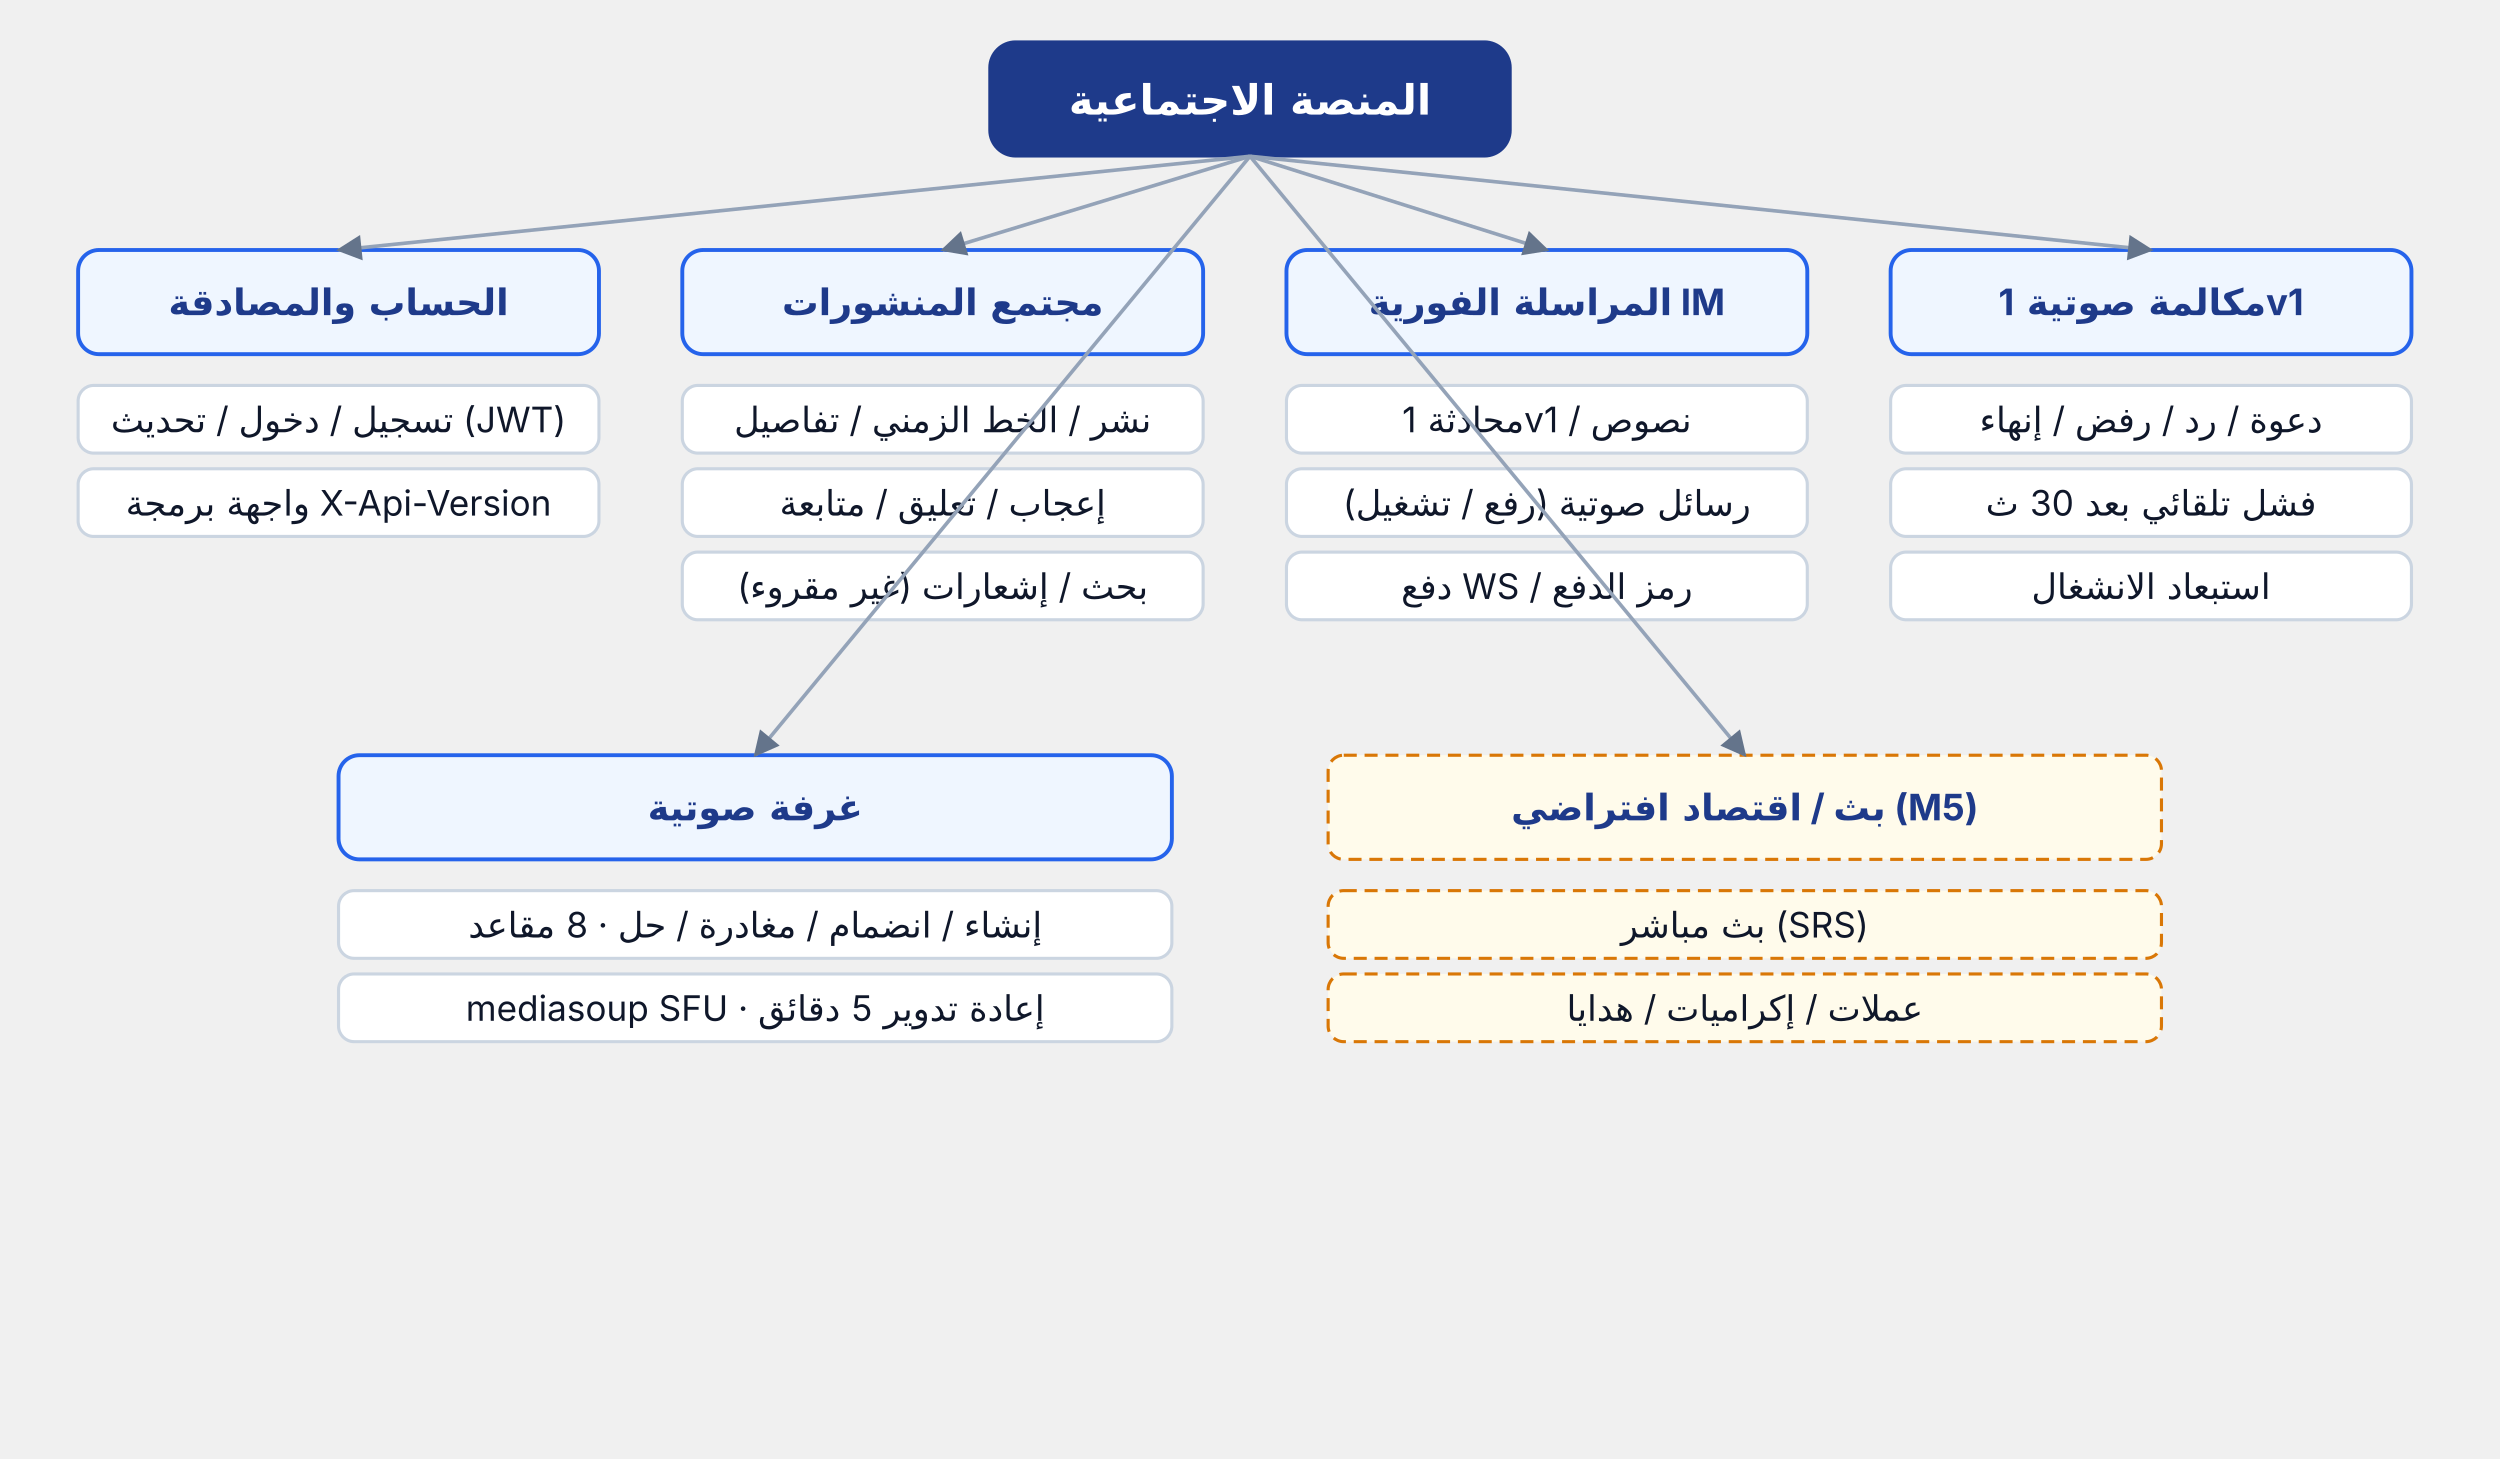
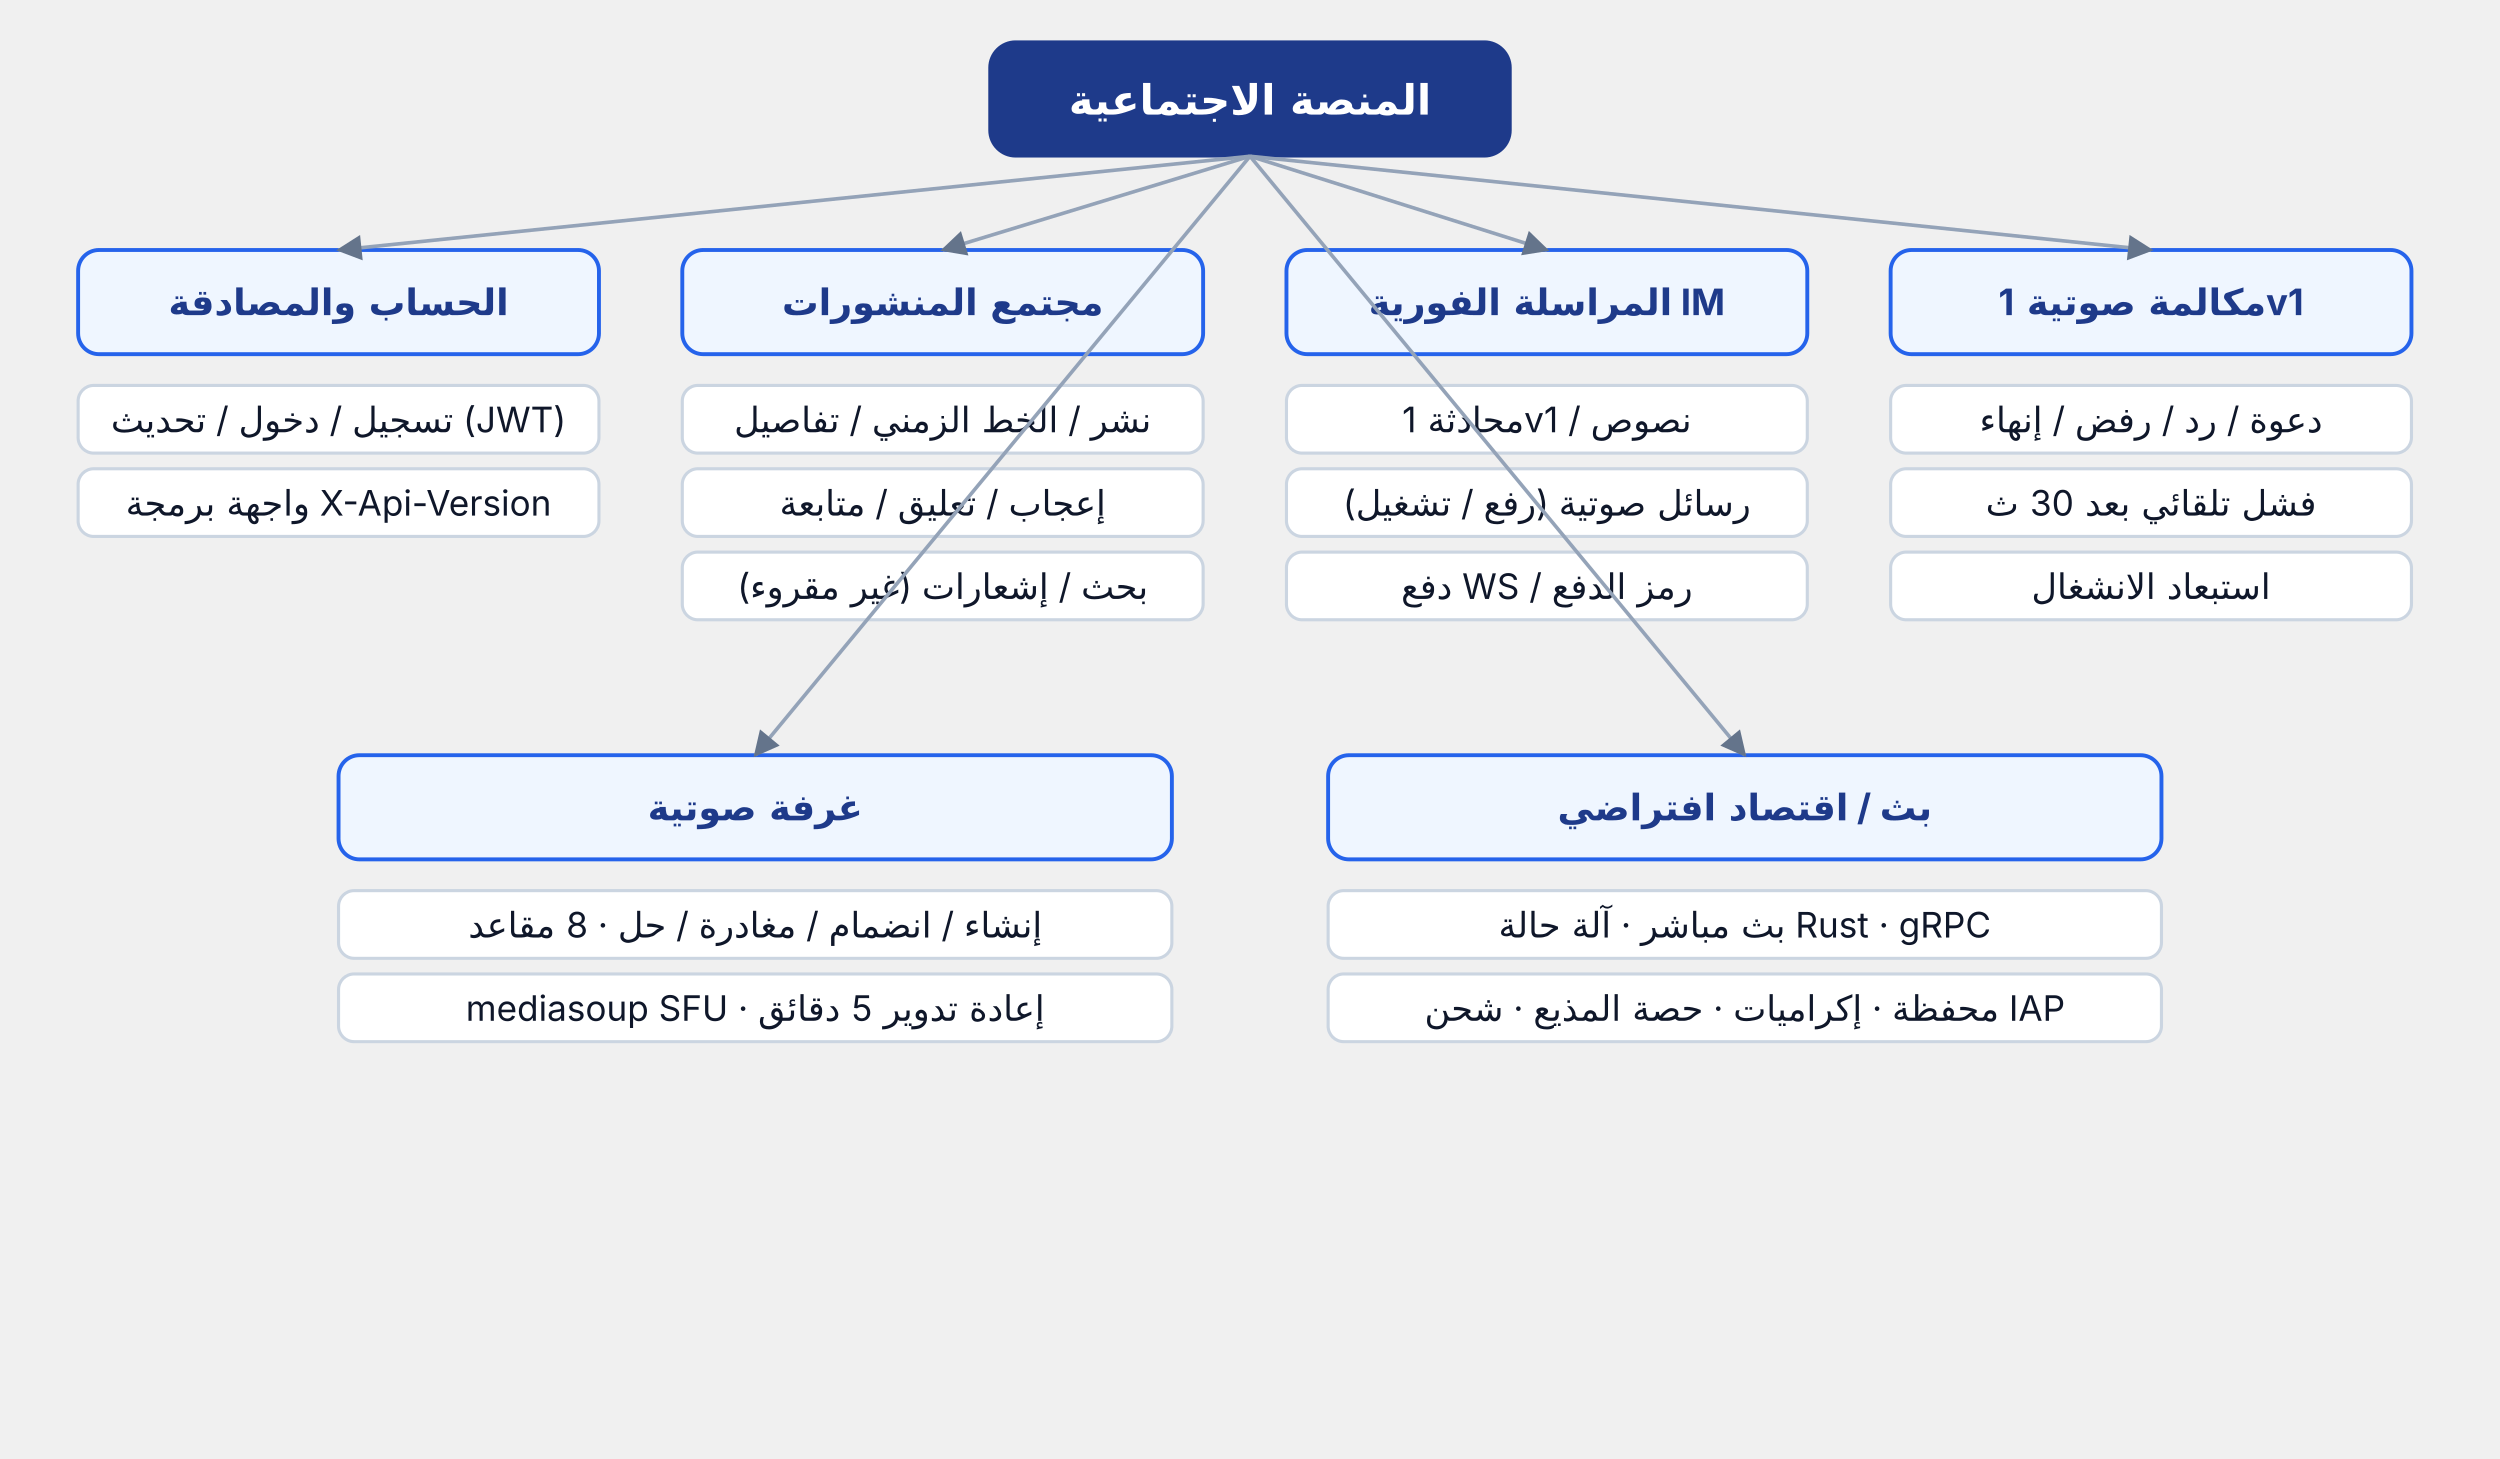
<svg xmlns="http://www.w3.org/2000/svg" viewBox="0 0 960 560" width="100%" font-family="system-ui, -apple-system, 'Segoe UI', 'PingFang SC', 'Microsoft YaHei', sans-serif">
  <defs>
    <marker id="arr" viewBox="0 0 10 10" refX="9" refY="5" markerWidth="7" markerHeight="7" orient="auto-start-reverse">
      <path d="M 0 0 L 10 5 L 0 10 z" fill="#64748b" />
    </marker>
  </defs>
  <style>
    .root { fill: #1e3a8a; stroke: #1e3a8a; rx: 10 }
    .mod  { fill: #eff6ff; stroke: #2563eb; stroke-width: 1.5; rx: 8 }
    .fn   { fill: #ffffff; stroke: #cbd5e1; stroke-width: 1.2; rx: 6 }
-     .plan { fill: #fffbeb; stroke: #d97706; stroke-width: 1.2; rx: 6; stroke-dasharray: 5 3 }
    .t    { font-size: 13.5px; fill: #0f172a; text-anchor: middle }
    .tr   { font-size: 16px; font-weight: 700; fill: #ffffff; text-anchor: middle }
    .tm   { font-size: 14px; font-weight: 700; fill: #1e3a8a; text-anchor: middle }
    .ts   { font-size: 11px; fill: #d97706; text-anchor: middle }
    .edge { stroke: #94a3b8; stroke-width: 1.4; fill: none; marker-end: url(#arr) }
  </style>
  <rect class="root" x="380" y="16" width="200" height="44" />
  <text class="tr" x="480" y="44">المنصة الاجتماعية</text>
  <rect class="mod" x="30" y="96" width="200" height="40" />
  <text class="tm" x="130" y="121">الحساب والمصادقة</text>
  <path class="edge" d="M 480 60 L 130 96" />
  <rect class="fn" x="30" y="148" width="200" height="26" />
  <text class="t" x="130" y="166">تسجيل / دخول / تحديث (JWT)</text>
  <rect class="fn" x="30" y="180" width="200" height="26" />
  <text class="t" x="130" y="198">واجهة برمجة X-Api-Version</text>
  <rect class="mod" x="262" y="96" width="200" height="40" />
  <text class="tm" x="362" y="121">مجتمع المنشورات</text>
  <path class="edge" d="M 480 60 L 362 96" />
  <rect class="fn" x="262" y="148" width="200" height="26" />
  <text class="t" x="362" y="166">نشر / الخط الزمني / تفاصيل</text>
  <rect class="fn" x="262" y="180" width="200" height="26" />
  <text class="t" x="362" y="198">إعجاب / تعليق / متابعة</text>
  <rect class="fn" x="262" y="212" width="200" height="26" />
  <text class="t" x="362" y="230">بحث / إشعارات (غير مقروء)</text>
  <rect class="mod" x="494" y="96" width="200" height="40" />
  <text class="tm" x="594" y="121">المراسلة الفورية IM</text>
  <path class="edge" d="M 480 60 L 594 96" />
  <rect class="fn" x="494" y="148" width="200" height="26" />
  <text class="t" x="594" y="166">محادثة 1v1 / نصوص</text>
  <rect class="fn" x="494" y="180" width="200" height="26" />
  <text class="t" x="594" y="198">رسائل صوتية (رفع / تشغيل)</text>
  <rect class="fn" x="494" y="212" width="200" height="26" />
  <text class="t" x="594" y="230">دفع WS / رمز الدفع</text>
  <rect class="mod" x="726" y="96" width="200" height="40" />
  <text class="tm" x="826" y="121">مكالمة صوتية 1v1</text>
  <path class="edge" d="M 480 60 L 826 96" />
  <rect class="fn" x="726" y="148" width="200" height="26" />
  <text class="t" x="826" y="166">دعوة / رد / رفض / إنهاء</text>
  <rect class="fn" x="726" y="180" width="200" height="26" />
  <text class="t" x="826" y="198">فشل تلقائي بعد 30 ث</text>
  <rect class="fn" x="726" y="212" width="200" height="26" />
  <text class="t" x="826" y="230">استبعاد الانشغال</text>
  <rect class="mod" x="130" y="290" width="320" height="40" />
  <text class="tm" x="290" y="315">غرفة صوتية</text>
  <path class="edge" d="M 480 60 L 290 290" />
  <rect class="fn" x="130" y="342" width="320" height="26" />
  <text class="t" x="290" y="360">إنشاء / انضمام / مغادرة / حل · 8 مقاعد</text>
  <rect class="fn" x="130" y="374" width="320" height="26" />
  <text class="t" x="290" y="392">mediasoup SFU · إعادة تدوير 5 دقائق</text>
-   <rect class="plan" x="510" y="290" width="320" height="40" />
-   <text class="tm" x="670" y="315">بث / اقتصاد افتراضي (M5)</text>
+   <rect class="mod" x="510" y="290" width="320" height="40" />
+   <text class="tm" x="670" y="315">بث / اقتصاد افتراضي</text>
  <path class="edge" d="M 480 60 L 670 290" />
-   <rect class="plan" x="510" y="342" width="320" height="26" />
-   <text class="t" x="670" y="360">بث مباشر (SRS)</text>
-   <rect class="plan" x="510" y="374" width="320" height="26" />
-   <text class="t" x="670" y="392">عملات / إكراميات / هدايا</text>
+   <rect class="fn" x="510" y="342" width="320" height="26" />
+   <text class="t" x="670" y="360">بث مباشر · آلة حالة Rust · gRPC</text>
+   <rect class="fn" x="510" y="374" width="320" height="26" />
+   <text class="t" x="670" y="392">محفظة · إكراميات · حصة المذيع · شحن IAP</text>
</svg>
